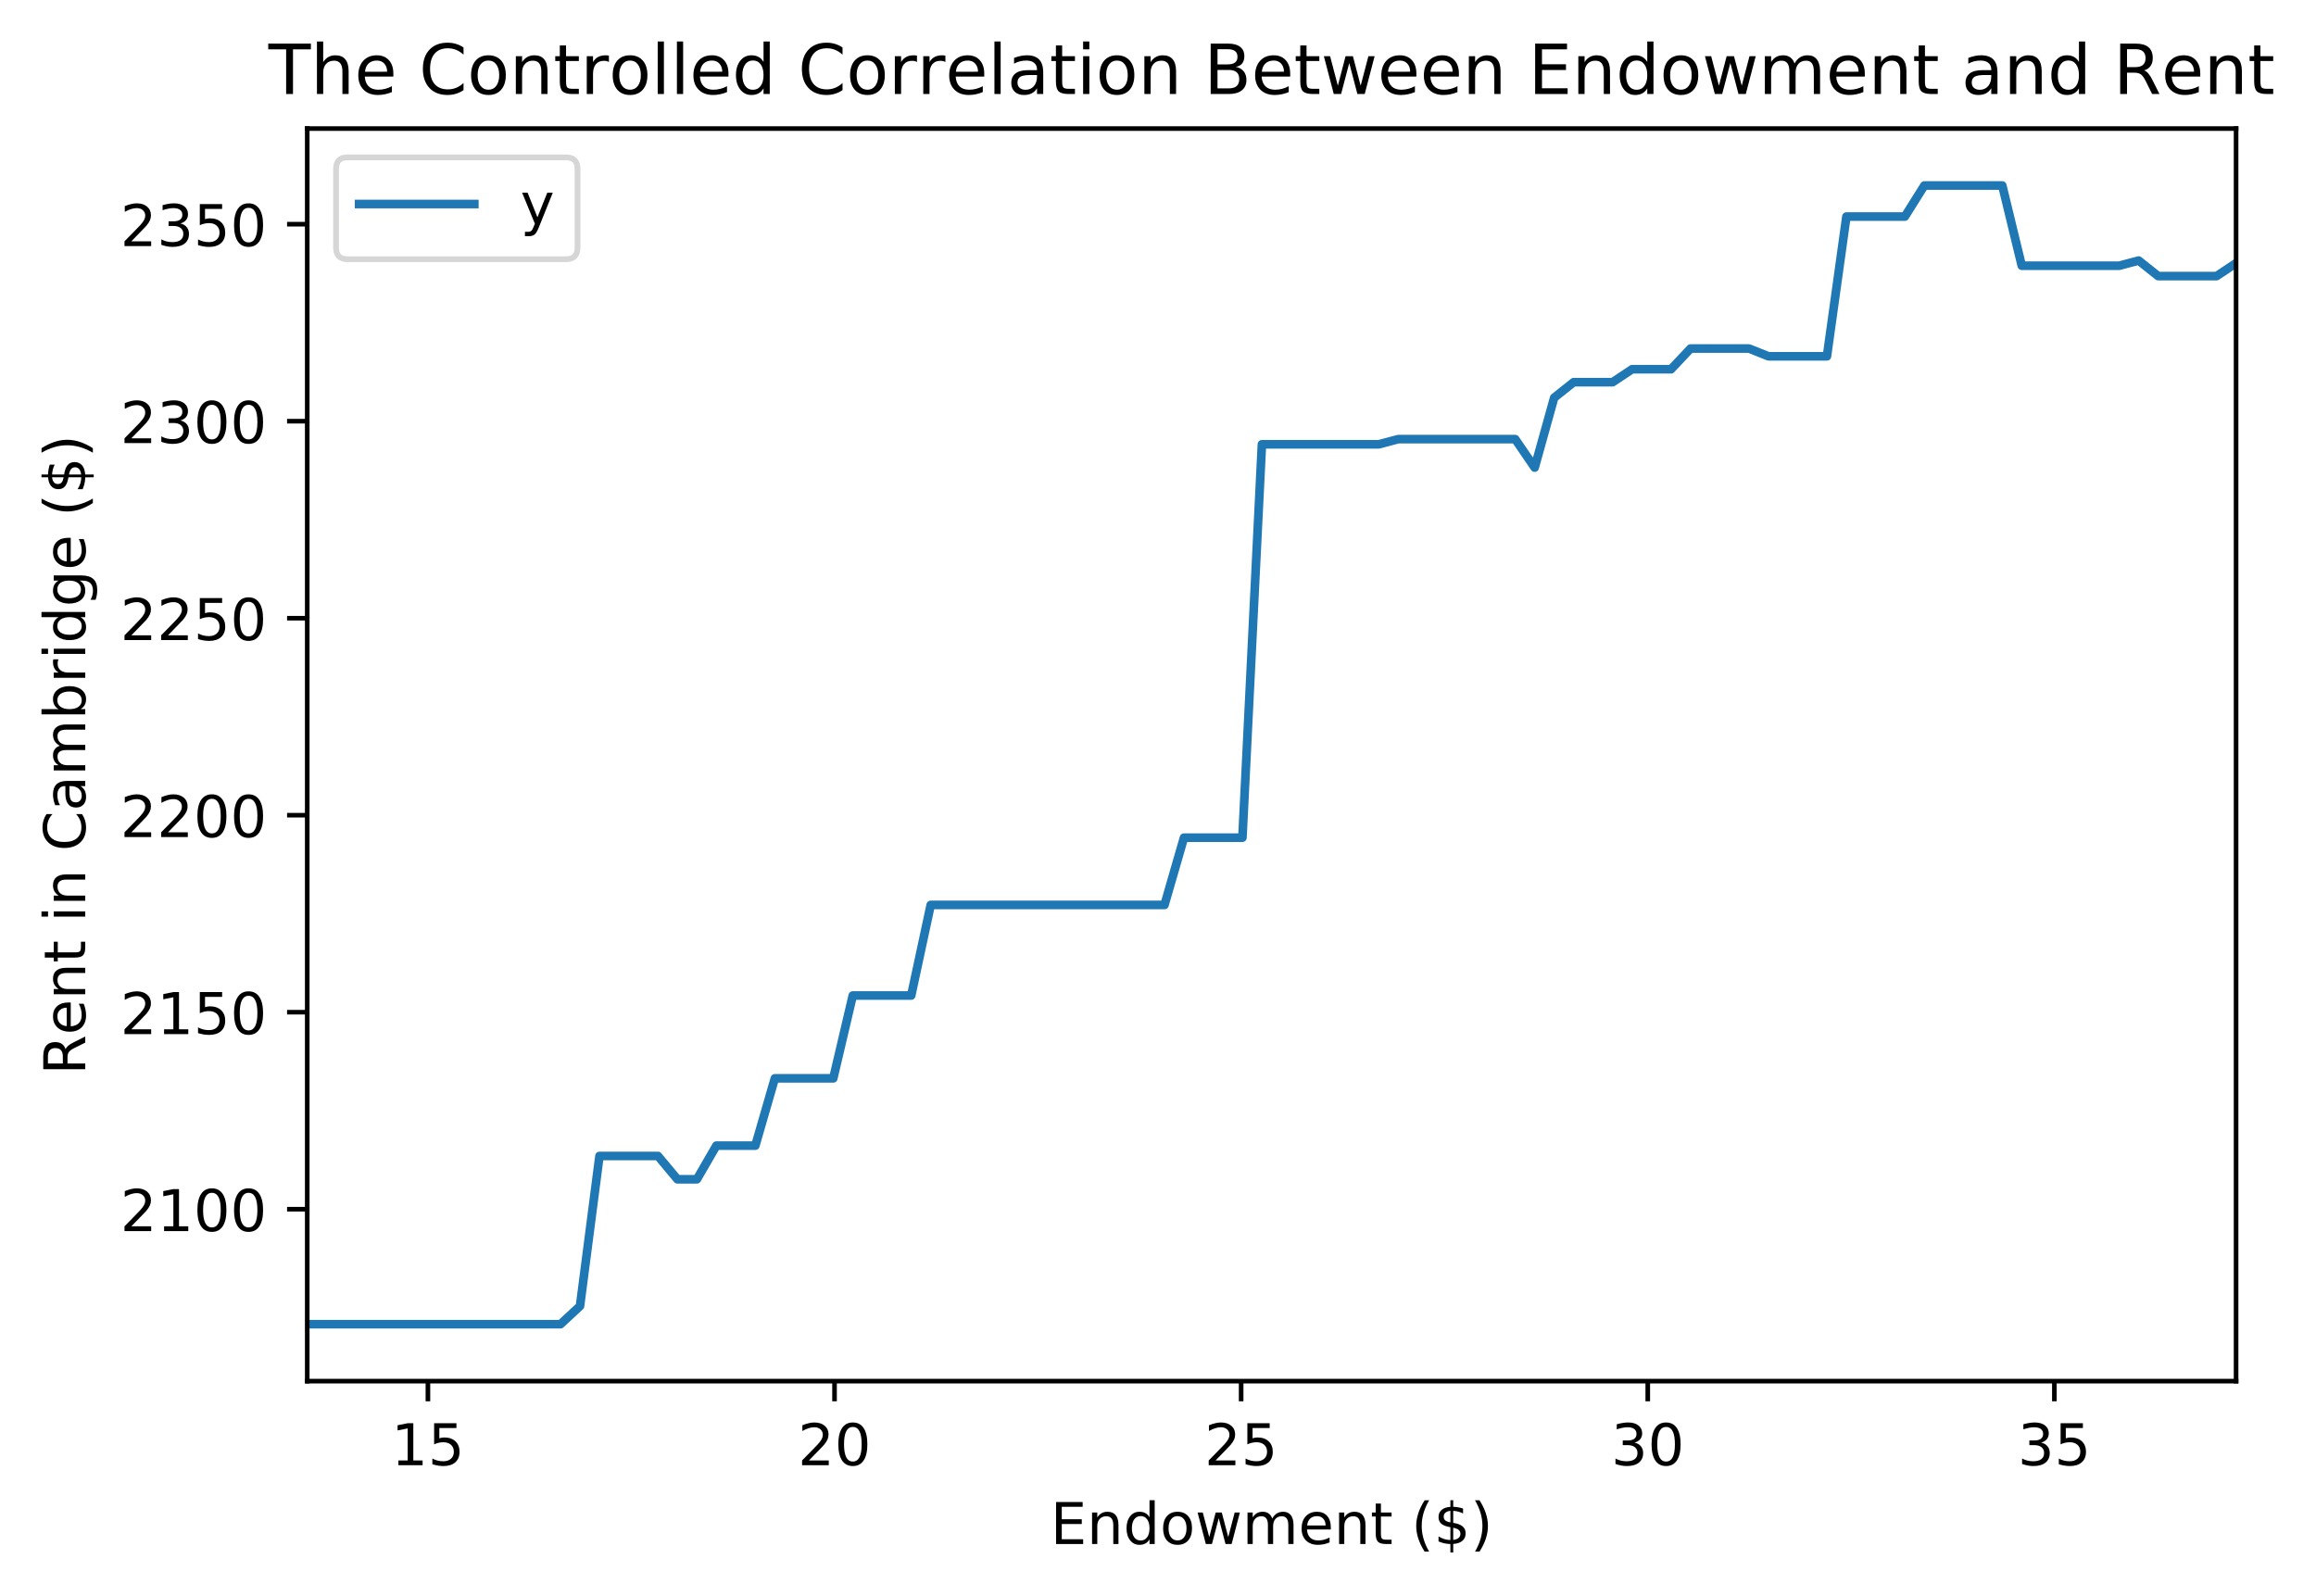
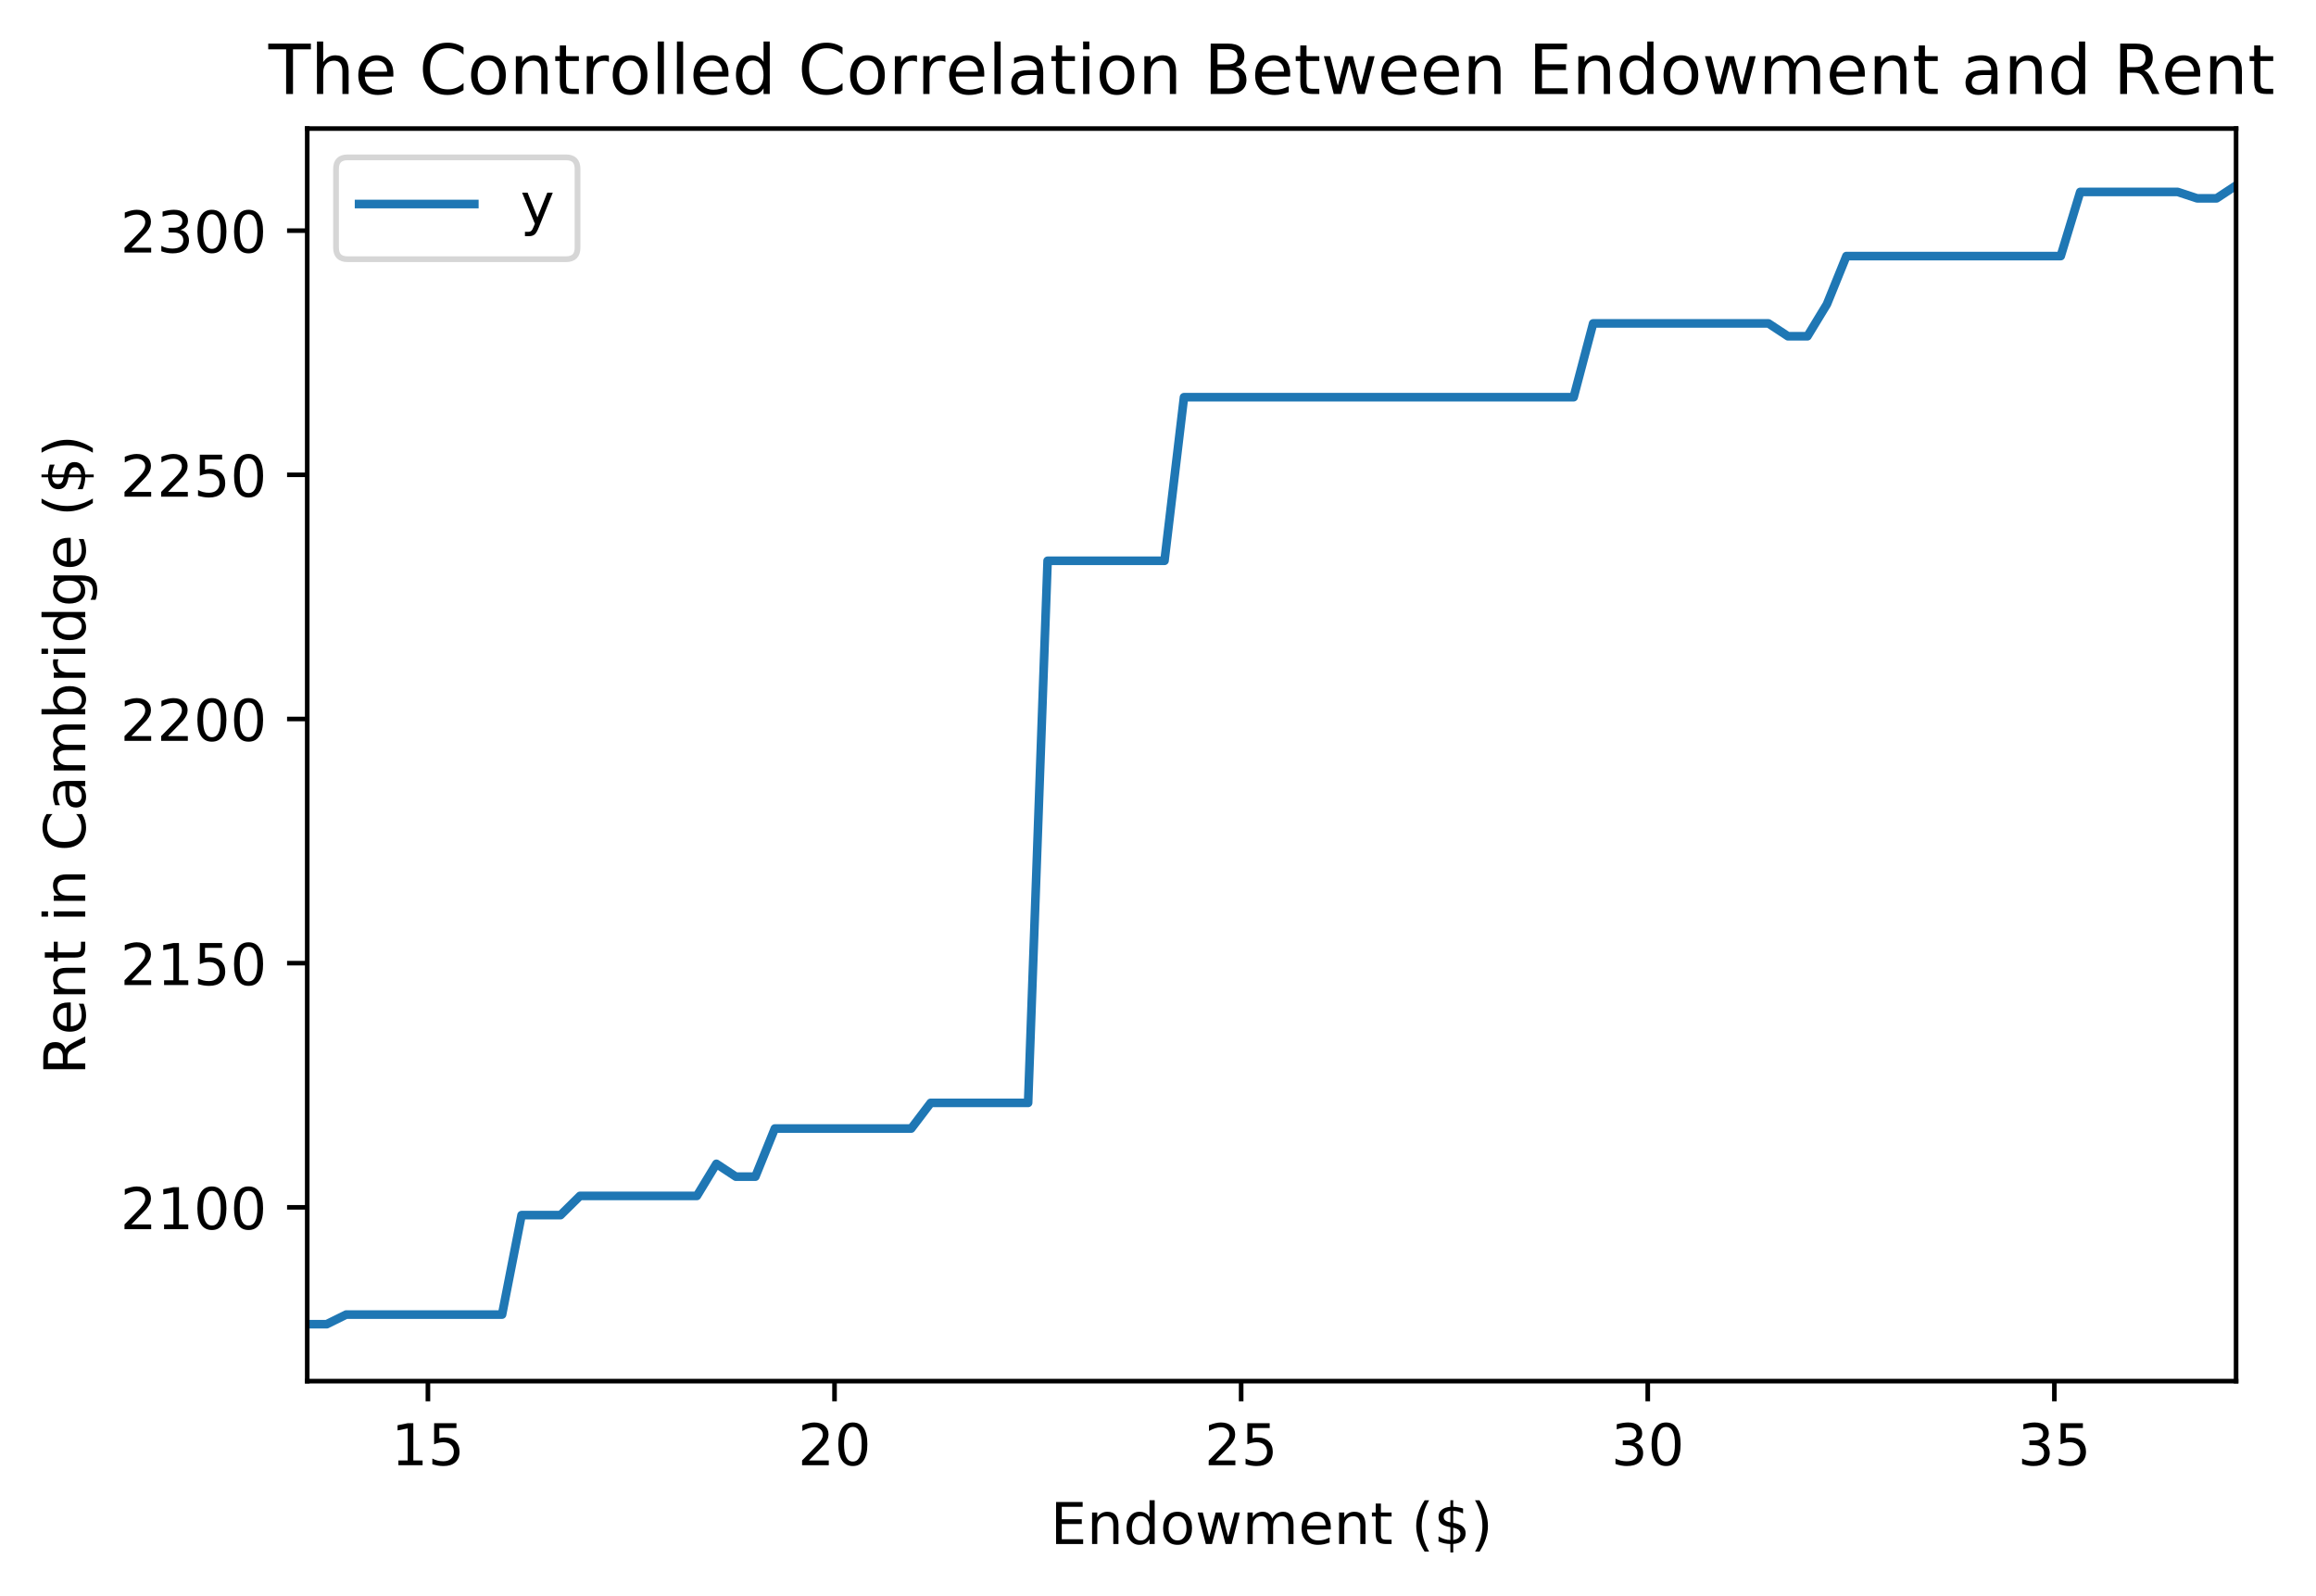
<svg xmlns="http://www.w3.org/2000/svg" xmlns:xlink="http://www.w3.org/1999/xlink" height="277pt" version="1.1" viewBox="0 0 402 277" width="402pt">
  <defs>
    <style type="text/css">
*{stroke-linecap:butt;stroke-linejoin:round;}
  </style>
  </defs>
  <g id="figure_1">
    <g id="patch_1">
      <path d="M 0 277.314  L 402.06 277.314  L 402.06 0  L 0 0  z " style="fill:#ffffff;" />
    </g>
    <g id="axes_1">
      <g id="patch_2">
        <path d="M 53.328 239.758  L 388.128 239.758  L 388.128 22.318  L 53.328 22.318  z " style="fill:#ffffff;" />
      </g>
      <g id="matplotlib.axis_1">
        <g id="xtick_1">
          <g id="line2d_1">
            <defs>
-               <path d="M 0 0  L 0 3.5  " id="m704ade59c2" style="stroke:#000000;stroke-width:0.8;" />
-             </defs>
-             <g>
-               <use style="stroke:#000000;stroke-width:0.8;" x="74.276" xlink:href="#m704ade59c2" y="239.758" />
+               <path d="M 0 0  L 0 3.5  " id="mae2e39a531" style="stroke:#000000;stroke-width:0.8;" />
+             </defs>
+             <g>
+               <use style="stroke:#000000;stroke-width:0.8;" x="74.276" xlink:href="#mae2e39a531" y="239.758" />
            </g>
          </g>
          <g id="text_1">
            <defs>
              <path d="M 12.406 8.297  L 28.516 8.297  L 28.516 63.922  L 10.984 60.406  L 10.984 69.391  L 28.422 72.906  L 38.281 72.906  L 38.281 8.297  L 54.391 8.297  L 54.391 0  L 12.406 0  z " id="DejaVuSans-31" />
              <path d="M 10.797 72.906  L 49.516 72.906  L 49.516 64.594  L 19.828 64.594  L 19.828 46.734  Q 21.969 47.469 24.109 47.828  Q 26.266 48.188 28.422 48.188  Q 40.625 48.188 47.75 41.5  Q 54.891 34.812 54.891 23.391  Q 54.891 11.625 47.562 5.094  Q 40.234 -1.422 26.906 -1.422  Q 22.312 -1.422 17.547 -0.641  Q 12.797 0.141 7.719 1.703  L 7.719 11.625  Q 12.109 9.234 16.797 8.062  Q 21.484 6.891 26.703 6.891  Q 35.156 6.891 40.078 11.328  Q 45.016 15.766 45.016 23.391  Q 45.016 31 40.078 35.438  Q 35.156 39.891 26.703 39.891  Q 22.75 39.891 18.812 39.016  Q 14.891 38.141 10.797 36.281  z " id="DejaVuSans-35" />
            </defs>
            <g transform="translate(67.91319 254.3566)scale(0.1 -0.1)">
              <use xlink:href="#DejaVuSans-31" />
              <use x="63.623" xlink:href="#DejaVuSans-35" />
            </g>
          </g>
        </g>
        <g id="xtick_2">
          <g id="line2d_2">
            <g>
-               <use style="stroke:#000000;stroke-width:0.8;" x="144.854" xlink:href="#m704ade59c2" y="239.758" />
+               <use style="stroke:#000000;stroke-width:0.8;" x="144.854" xlink:href="#mae2e39a531" y="239.758" />
            </g>
          </g>
          <g id="text_2">
            <defs>
              <path d="M 19.188 8.297  L 53.609 8.297  L 53.609 0  L 7.328 0  L 7.328 8.297  Q 12.938 14.109 22.625 23.891  Q 32.328 33.688 34.812 36.531  Q 39.547 41.844 41.422 45.531  Q 43.312 49.219 43.312 52.781  Q 43.312 58.594 39.234 62.25  Q 35.156 65.922 28.609 65.922  Q 23.969 65.922 18.812 64.312  Q 13.672 62.703 7.812 59.422  L 7.812 69.391  Q 13.766 71.781 18.938 73  Q 24.125 74.219 28.422 74.219  Q 39.75 74.219 46.484 68.547  Q 53.219 62.891 53.219 53.422  Q 53.219 48.922 51.531 44.891  Q 49.859 40.875 45.406 35.406  Q 44.188 33.984 37.641 27.219  Q 31.109 20.453 19.188 8.297  z " id="DejaVuSans-32" />
              <path d="M 31.781 66.406  Q 24.172 66.406 20.328 58.906  Q 16.5 51.422 16.5 36.375  Q 16.5 21.391 20.328 13.891  Q 24.172 6.391 31.781 6.391  Q 39.453 6.391 43.281 13.891  Q 47.125 21.391 47.125 36.375  Q 47.125 51.422 43.281 58.906  Q 39.453 66.406 31.781 66.406  z M 31.781 74.219  Q 44.047 74.219 50.516 64.516  Q 56.984 54.828 56.984 36.375  Q 56.984 17.969 50.516 8.266  Q 44.047 -1.422 31.781 -1.422  Q 19.531 -1.422 13.062 8.266  Q 6.594 17.969 6.594 36.375  Q 6.594 54.828 13.062 64.516  Q 19.531 74.219 31.781 74.219  z " id="DejaVuSans-30" />
            </defs>
            <g transform="translate(138.4912 254.3566)scale(0.1 -0.1)">
              <use xlink:href="#DejaVuSans-32" />
              <use x="63.623" xlink:href="#DejaVuSans-30" />
            </g>
          </g>
        </g>
        <g id="xtick_3">
          <g id="line2d_3">
            <g>
-               <use style="stroke:#000000;stroke-width:0.8;" x="215.432" xlink:href="#m704ade59c2" y="239.758" />
+               <use style="stroke:#000000;stroke-width:0.8;" x="215.432" xlink:href="#mae2e39a531" y="239.758" />
            </g>
          </g>
          <g id="text_3">
            <g transform="translate(209.0693 254.3566)scale(0.1 -0.1)">
              <use xlink:href="#DejaVuSans-32" />
              <use x="63.623" xlink:href="#DejaVuSans-35" />
            </g>
          </g>
        </g>
        <g id="xtick_4">
          <g id="line2d_4">
            <g>
-               <use style="stroke:#000000;stroke-width:0.8;" x="286.01" xlink:href="#m704ade59c2" y="239.758" />
+               <use style="stroke:#000000;stroke-width:0.8;" x="286.01" xlink:href="#mae2e39a531" y="239.758" />
            </g>
          </g>
          <g id="text_4">
            <defs>
              <path d="M 40.578 39.312  Q 47.656 37.797 51.625 33  Q 55.609 28.219 55.609 21.188  Q 55.609 10.406 48.188 4.484  Q 40.766 -1.422 27.094 -1.422  Q 22.516 -1.422 17.656 -0.516  Q 12.797 0.391 7.625 2.203  L 7.625 11.719  Q 11.719 9.328 16.594 8.109  Q 21.484 6.891 26.812 6.891  Q 36.078 6.891 40.938 10.547  Q 45.797 14.203 45.797 21.188  Q 45.797 27.641 41.281 31.266  Q 36.766 34.906 28.719 34.906  L 20.219 34.906  L 20.219 43.016  L 29.109 43.016  Q 36.375 43.016 40.234 45.922  Q 44.094 48.828 44.094 54.297  Q 44.094 59.906 40.109 62.906  Q 36.141 65.922 28.719 65.922  Q 24.656 65.922 20.016 65.031  Q 15.375 64.156 9.812 62.312  L 9.812 71.094  Q 15.438 72.656 20.344 73.438  Q 25.25 74.219 29.594 74.219  Q 40.828 74.219 47.359 69.109  Q 53.906 64.016 53.906 55.328  Q 53.906 49.266 50.438 45.094  Q 46.969 40.922 40.578 39.312  z " id="DejaVuSans-33" />
            </defs>
            <g transform="translate(279.6474 254.3566)scale(0.1 -0.1)">
              <use xlink:href="#DejaVuSans-33" />
              <use x="63.623" xlink:href="#DejaVuSans-30" />
            </g>
          </g>
        </g>
        <g id="xtick_5">
          <g id="line2d_5">
            <g>
-               <use style="stroke:#000000;stroke-width:0.8;" x="356.588" xlink:href="#m704ade59c2" y="239.758" />
+               <use style="stroke:#000000;stroke-width:0.8;" x="356.588" xlink:href="#mae2e39a531" y="239.758" />
            </g>
          </g>
          <g id="text_5">
            <g transform="translate(350.2254 254.3566)scale(0.1 -0.1)">
              <use xlink:href="#DejaVuSans-33" />
              <use x="63.623" xlink:href="#DejaVuSans-35" />
            </g>
          </g>
        </g>
        <g id="text_6">
          <defs>
            <path d="M 9.812 72.906  L 55.906 72.906  L 55.906 64.594  L 19.672 64.594  L 19.672 43.016  L 54.391 43.016  L 54.391 34.719  L 19.672 34.719  L 19.672 8.297  L 56.781 8.297  L 56.781 0  L 9.812 0  z " id="DejaVuSans-45" />
            <path d="M 54.891 33.016  L 54.891 0  L 45.906 0  L 45.906 32.719  Q 45.906 40.484 42.875 44.328  Q 39.844 48.188 33.797 48.188  Q 26.516 48.188 22.312 43.547  Q 18.109 38.922 18.109 30.906  L 18.109 0  L 9.078 0  L 9.078 54.688  L 18.109 54.688  L 18.109 46.188  Q 21.344 51.125 25.703 53.562  Q 30.078 56 35.797 56  Q 45.219 56 50.047 50.172  Q 54.891 44.344 54.891 33.016  z " id="DejaVuSans-6e" />
            <path d="M 45.406 46.391  L 45.406 75.984  L 54.391 75.984  L 54.391 0  L 45.406 0  L 45.406 8.203  Q 42.578 3.328 38.25 0.953  Q 33.938 -1.422 27.875 -1.422  Q 17.969 -1.422 11.734 6.484  Q 5.516 14.406 5.516 27.297  Q 5.516 40.188 11.734 48.094  Q 17.969 56 27.875 56  Q 33.938 56 38.25 53.625  Q 42.578 51.266 45.406 46.391  z M 14.797 27.297  Q 14.797 17.391 18.875 11.75  Q 22.953 6.109 30.078 6.109  Q 37.203 6.109 41.297 11.75  Q 45.406 17.391 45.406 27.297  Q 45.406 37.203 41.297 42.844  Q 37.203 48.484 30.078 48.484  Q 22.953 48.484 18.875 42.844  Q 14.797 37.203 14.797 27.297  z " id="DejaVuSans-64" />
            <path d="M 30.609 48.391  Q 23.391 48.391 19.188 42.75  Q 14.984 37.109 14.984 27.297  Q 14.984 17.484 19.156 11.844  Q 23.344 6.203 30.609 6.203  Q 37.797 6.203 41.984 11.859  Q 46.188 17.531 46.188 27.297  Q 46.188 37.016 41.984 42.703  Q 37.797 48.391 30.609 48.391  z M 30.609 56  Q 42.328 56 49.016 48.375  Q 55.719 40.766 55.719 27.297  Q 55.719 13.875 49.016 6.219  Q 42.328 -1.422 30.609 -1.422  Q 18.844 -1.422 12.172 6.219  Q 5.516 13.875 5.516 27.297  Q 5.516 40.766 12.172 48.375  Q 18.844 56 30.609 56  z " id="DejaVuSans-6f" />
            <path d="M 4.203 54.688  L 13.188 54.688  L 24.422 12.016  L 35.594 54.688  L 46.188 54.688  L 57.422 12.016  L 68.609 54.688  L 77.594 54.688  L 63.281 0  L 52.688 0  L 40.922 44.828  L 29.109 0  L 18.5 0  z " id="DejaVuSans-77" />
            <path d="M 52 44.188  Q 55.375 50.25 60.062 53.125  Q 64.75 56 71.094 56  Q 79.641 56 84.281 50.016  Q 88.922 44.047 88.922 33.016  L 88.922 0  L 79.891 0  L 79.891 32.719  Q 79.891 40.578 77.094 44.375  Q 74.312 48.188 68.609 48.188  Q 61.625 48.188 57.562 43.547  Q 53.516 38.922 53.516 30.906  L 53.516 0  L 44.484 0  L 44.484 32.719  Q 44.484 40.625 41.703 44.406  Q 38.922 48.188 33.109 48.188  Q 26.219 48.188 22.156 43.531  Q 18.109 38.875 18.109 30.906  L 18.109 0  L 9.078 0  L 9.078 54.688  L 18.109 54.688  L 18.109 46.188  Q 21.188 51.219 25.484 53.609  Q 29.781 56 35.688 56  Q 41.656 56 45.828 52.969  Q 50 49.953 52 44.188  z " id="DejaVuSans-6d" />
            <path d="M 56.203 29.594  L 56.203 25.203  L 14.891 25.203  Q 15.484 15.922 20.484 11.062  Q 25.484 6.203 34.422 6.203  Q 39.594 6.203 44.453 7.469  Q 49.312 8.734 54.109 11.281  L 54.109 2.781  Q 49.266 0.734 44.188 -0.344  Q 39.109 -1.422 33.891 -1.422  Q 20.797 -1.422 13.156 6.188  Q 5.516 13.812 5.516 26.812  Q 5.516 40.234 12.766 48.109  Q 20.016 56 32.328 56  Q 43.359 56 49.781 48.891  Q 56.203 41.797 56.203 29.594  z M 47.219 32.234  Q 47.125 39.594 43.094 43.984  Q 39.062 48.391 32.422 48.391  Q 24.906 48.391 20.391 44.141  Q 15.875 39.891 15.188 32.172  z " id="DejaVuSans-65" />
            <path d="M 18.312 70.219  L 18.312 54.688  L 36.812 54.688  L 36.812 47.703  L 18.312 47.703  L 18.312 18.016  Q 18.312 11.328 20.141 9.422  Q 21.969 7.516 27.594 7.516  L 36.812 7.516  L 36.812 0  L 27.594 0  Q 17.188 0 13.234 3.875  Q 9.281 7.766 9.281 18.016  L 9.281 47.703  L 2.688 47.703  L 2.688 54.688  L 9.281 54.688  L 9.281 70.219  z " id="DejaVuSans-74" />
            <path id="DejaVuSans-20" />
            <path d="M 31 75.875  Q 24.469 64.656 21.281 53.656  Q 18.109 42.672 18.109 31.391  Q 18.109 20.125 21.312 9.062  Q 24.516 -2 31 -13.188  L 23.188 -13.188  Q 15.875 -1.703 12.234 9.375  Q 8.594 20.453 8.594 31.391  Q 8.594 42.281 12.203 53.312  Q 15.828 64.359 23.188 75.875  z " id="DejaVuSans-28" />
            <path d="M 33.797 -14.703  L 28.906 -14.703  L 28.859 0  Q 23.734 0.094 18.609 1.188  Q 13.484 2.297 8.297 4.5  L 8.297 13.281  Q 13.281 10.156 18.375 8.562  Q 23.484 6.984 28.906 6.938  L 28.906 29.203  Q 18.109 30.953 13.203 35.156  Q 8.297 39.359 8.297 46.688  Q 8.297 54.641 13.625 59.219  Q 18.953 63.812 28.906 64.5  L 28.906 75.984  L 33.797 75.984  L 33.797 64.656  Q 38.328 64.453 42.578 63.688  Q 46.828 62.938 50.875 61.625  L 50.875 53.078  Q 46.828 55.125 42.547 56.25  Q 38.281 57.375 33.797 57.562  L 33.797 36.719  Q 44.875 35.016 50.094 30.609  Q 55.328 26.219 55.328 18.609  Q 55.328 10.359 49.781 5.594  Q 44.234 0.828 33.797 0.094  z M 28.906 37.594  L 28.906 57.625  Q 23.25 56.984 20.266 54.391  Q 17.281 51.812 17.281 47.516  Q 17.281 43.312 20.031 40.969  Q 22.797 38.625 28.906 37.594  z M 33.797 28.219  L 33.797 7.078  Q 39.984 7.906 43.141 10.594  Q 46.297 13.281 46.297 17.672  Q 46.297 21.969 43.281 24.5  Q 40.281 27.047 33.797 28.219  z " id="DejaVuSans-24" />
            <path d="M 8.016 75.875  L 15.828 75.875  Q 23.141 64.359 26.781 53.312  Q 30.422 42.281 30.422 31.391  Q 30.422 20.453 26.781 9.375  Q 23.141 -1.703 15.828 -13.188  L 8.016 -13.188  Q 14.5 -2 17.703 9.062  Q 20.906 20.125 20.906 31.391  Q 20.906 42.672 17.703 53.656  Q 14.5 64.656 8.016 75.875  z " id="DejaVuSans-29" />
          </defs>
          <g transform="translate(182.3297 268.0347)scale(0.1 -0.1)">
            <use xlink:href="#DejaVuSans-45" />
            <use x="63.184" xlink:href="#DejaVuSans-6e" />
            <use x="126.562" xlink:href="#DejaVuSans-64" />
            <use x="190.039" xlink:href="#DejaVuSans-6f" />
            <use x="251.221" xlink:href="#DejaVuSans-77" />
            <use x="333.008" xlink:href="#DejaVuSans-6d" />
            <use x="430.42" xlink:href="#DejaVuSans-65" />
            <use x="491.943" xlink:href="#DejaVuSans-6e" />
            <use x="555.322" xlink:href="#DejaVuSans-74" />
            <use x="594.531" xlink:href="#DejaVuSans-20" />
            <use x="626.318" xlink:href="#DejaVuSans-28" />
            <use x="665.332" xlink:href="#DejaVuSans-24" />
            <use x="728.955" xlink:href="#DejaVuSans-29" />
          </g>
        </g>
      </g>
      <g id="matplotlib.axis_2">
        <g id="ytick_1">
          <g id="line2d_6">
            <defs>
-               <path d="M 0 0  L -3.5 0  " id="m10d5dc6370" style="stroke:#000000;stroke-width:0.8;" />
-             </defs>
-             <g>
-               <use style="stroke:#000000;stroke-width:0.8;" x="53.328" xlink:href="#m10d5dc6370" y="209.911" />
+               <path d="M 0 0  L -3.5 0  " id="m35d647423b" style="stroke:#000000;stroke-width:0.8;" />
+             </defs>
+             <g>
+               <use style="stroke:#000000;stroke-width:0.8;" x="53.328" xlink:href="#m35d647423b" y="209.586" />
            </g>
          </g>
          <g id="text_7">
-             <g transform="translate(20.87813 213.7106)scale(0.1 -0.1)">
+             <g transform="translate(20.87813 213.3853)scale(0.1 -0.1)">
              <use xlink:href="#DejaVuSans-32" />
              <use x="63.623" xlink:href="#DejaVuSans-31" />
              <use x="127.246" xlink:href="#DejaVuSans-30" />
              <use x="190.869" xlink:href="#DejaVuSans-30" />
            </g>
          </g>
        </g>
        <g id="ytick_2">
          <g id="line2d_7">
            <g>
-               <use style="stroke:#000000;stroke-width:0.8;" x="53.328" xlink:href="#m10d5dc6370" y="175.713" />
+               <use style="stroke:#000000;stroke-width:0.8;" x="53.328" xlink:href="#m35d647423b" y="167.2" />
            </g>
          </g>
          <g id="text_8">
-             <g transform="translate(20.87813 179.5124)scale(0.1 -0.1)">
+             <g transform="translate(20.87813 170.9988)scale(0.1 -0.1)">
              <use xlink:href="#DejaVuSans-32" />
              <use x="63.623" xlink:href="#DejaVuSans-31" />
              <use x="127.246" xlink:href="#DejaVuSans-35" />
              <use x="190.869" xlink:href="#DejaVuSans-30" />
            </g>
          </g>
        </g>
        <g id="ytick_3">
          <g id="line2d_8">
            <g>
-               <use style="stroke:#000000;stroke-width:0.8;" x="53.328" xlink:href="#m10d5dc6370" y="141.515" />
+               <use style="stroke:#000000;stroke-width:0.8;" x="53.328" xlink:href="#m35d647423b" y="124.813" />
            </g>
          </g>
          <g id="text_9">
-             <g transform="translate(20.87813 145.3142)scale(0.1 -0.1)">
+             <g transform="translate(20.87813 128.6123)scale(0.1 -0.1)">
              <use xlink:href="#DejaVuSans-32" />
              <use x="63.623" xlink:href="#DejaVuSans-32" />
              <use x="127.246" xlink:href="#DejaVuSans-30" />
              <use x="190.869" xlink:href="#DejaVuSans-30" />
            </g>
          </g>
        </g>
        <g id="ytick_4">
          <g id="line2d_9">
            <g>
-               <use style="stroke:#000000;stroke-width:0.8;" x="53.328" xlink:href="#m10d5dc6370" y="107.317" />
+               <use style="stroke:#000000;stroke-width:0.8;" x="53.328" xlink:href="#m35d647423b" y="82.427" />
            </g>
          </g>
          <g id="text_10">
-             <g transform="translate(20.87813 111.116)scale(0.1 -0.1)">
+             <g transform="translate(20.87813 86.22584)scale(0.1 -0.1)">
              <use xlink:href="#DejaVuSans-32" />
              <use x="63.623" xlink:href="#DejaVuSans-32" />
              <use x="127.246" xlink:href="#DejaVuSans-35" />
              <use x="190.869" xlink:href="#DejaVuSans-30" />
            </g>
          </g>
        </g>
        <g id="ytick_5">
          <g id="line2d_10">
            <g>
-               <use style="stroke:#000000;stroke-width:0.8;" x="53.328" xlink:href="#m10d5dc6370" y="73.119" />
+               <use style="stroke:#000000;stroke-width:0.8;" x="53.328" xlink:href="#m35d647423b" y="40.04" />
            </g>
          </g>
          <g id="text_11">
-             <g transform="translate(20.87813 76.91785)scale(0.1 -0.1)">
+             <g transform="translate(20.87813 43.83936)scale(0.1 -0.1)">
              <use xlink:href="#DejaVuSans-32" />
              <use x="63.623" xlink:href="#DejaVuSans-33" />
              <use x="127.246" xlink:href="#DejaVuSans-30" />
              <use x="190.869" xlink:href="#DejaVuSans-30" />
            </g>
          </g>
        </g>
-         <g id="ytick_6">
-           <g id="line2d_11">
-             <g>
-               <use style="stroke:#000000;stroke-width:0.8;" x="53.328" xlink:href="#m10d5dc6370" y="38.92" />
-             </g>
-           </g>
-           <g id="text_12">
-             <g transform="translate(20.87813 42.71966)scale(0.1 -0.1)">
-               <use xlink:href="#DejaVuSans-32" />
-               <use x="63.623" xlink:href="#DejaVuSans-33" />
-               <use x="127.246" xlink:href="#DejaVuSans-35" />
-               <use x="190.869" xlink:href="#DejaVuSans-30" />
-             </g>
-           </g>
-         </g>
-         <g id="text_13">
+         <g id="text_12">
          <defs>
            <path d="M 44.391 34.188  Q 47.562 33.109 50.562 29.594  Q 53.562 26.078 56.594 19.922  L 66.609 0  L 56 0  L 46.688 18.703  Q 43.062 26.031 39.672 28.422  Q 36.281 30.812 30.422 30.812  L 19.672 30.812  L 19.672 0  L 9.812 0  L 9.812 72.906  L 32.078 72.906  Q 44.578 72.906 50.734 67.672  Q 56.891 62.453 56.891 51.906  Q 56.891 45.016 53.688 40.469  Q 50.484 35.938 44.391 34.188  z M 19.672 64.797  L 19.672 38.922  L 32.078 38.922  Q 39.203 38.922 42.844 42.219  Q 46.484 45.516 46.484 51.906  Q 46.484 58.297 42.844 61.547  Q 39.203 64.797 32.078 64.797  z " id="DejaVuSans-52" />
            <path d="M 9.422 54.688  L 18.406 54.688  L 18.406 0  L 9.422 0  z M 9.422 75.984  L 18.406 75.984  L 18.406 64.594  L 9.422 64.594  z " id="DejaVuSans-69" />
            <path d="M 64.406 67.281  L 64.406 56.891  Q 59.422 61.531 53.781 63.812  Q 48.141 66.109 41.797 66.109  Q 29.297 66.109 22.656 58.469  Q 16.016 50.828 16.016 36.375  Q 16.016 21.969 22.656 14.328  Q 29.297 6.688 41.797 6.688  Q 48.141 6.688 53.781 8.984  Q 59.422 11.281 64.406 15.922  L 64.406 5.609  Q 59.234 2.094 53.438 0.328  Q 47.656 -1.422 41.219 -1.422  Q 24.656 -1.422 15.125 8.703  Q 5.609 18.844 5.609 36.375  Q 5.609 53.953 15.125 64.078  Q 24.656 74.219 41.219 74.219  Q 47.75 74.219 53.531 72.484  Q 59.328 70.75 64.406 67.281  z " id="DejaVuSans-43" />
            <path d="M 34.281 27.484  Q 23.391 27.484 19.188 25  Q 14.984 22.516 14.984 16.5  Q 14.984 11.719 18.141 8.906  Q 21.297 6.109 26.703 6.109  Q 34.188 6.109 38.703 11.406  Q 43.219 16.703 43.219 25.484  L 43.219 27.484  z M 52.203 31.203  L 52.203 0  L 43.219 0  L 43.219 8.297  Q 40.141 3.328 35.547 0.953  Q 30.953 -1.422 24.312 -1.422  Q 15.922 -1.422 10.953 3.297  Q 6 8.016 6 15.922  Q 6 25.141 12.172 29.828  Q 18.359 34.516 30.609 34.516  L 43.219 34.516  L 43.219 35.406  Q 43.219 41.609 39.141 45  Q 35.062 48.391 27.688 48.391  Q 23 48.391 18.547 47.266  Q 14.109 46.141 10.016 43.891  L 10.016 52.203  Q 14.938 54.109 19.578 55.047  Q 24.219 56 28.609 56  Q 40.484 56 46.344 49.844  Q 52.203 43.703 52.203 31.203  z " id="DejaVuSans-61" />
            <path d="M 48.688 27.297  Q 48.688 37.203 44.609 42.844  Q 40.531 48.484 33.406 48.484  Q 26.266 48.484 22.188 42.844  Q 18.109 37.203 18.109 27.297  Q 18.109 17.391 22.188 11.75  Q 26.266 6.109 33.406 6.109  Q 40.531 6.109 44.609 11.75  Q 48.688 17.391 48.688 27.297  z M 18.109 46.391  Q 20.953 51.266 25.266 53.625  Q 29.594 56 35.594 56  Q 45.562 56 51.781 48.094  Q 58.016 40.188 58.016 27.297  Q 58.016 14.406 51.781 6.484  Q 45.562 -1.422 35.594 -1.422  Q 29.594 -1.422 25.266 0.953  Q 20.953 3.328 18.109 8.203  L 18.109 0  L 9.078 0  L 9.078 75.984  L 18.109 75.984  z " id="DejaVuSans-62" />
            <path d="M 41.109 46.297  Q 39.594 47.172 37.812 47.578  Q 36.031 48 33.891 48  Q 26.266 48 22.188 43.047  Q 18.109 38.094 18.109 28.812  L 18.109 0  L 9.078 0  L 9.078 54.688  L 18.109 54.688  L 18.109 46.188  Q 20.953 51.172 25.484 53.578  Q 30.031 56 36.531 56  Q 37.453 56 38.578 55.875  Q 39.703 55.766 41.062 55.516  z " id="DejaVuSans-72" />
            <path d="M 45.406 27.984  Q 45.406 37.75 41.375 43.109  Q 37.359 48.484 30.078 48.484  Q 22.859 48.484 18.828 43.109  Q 14.797 37.75 14.797 27.984  Q 14.797 18.266 18.828 12.891  Q 22.859 7.516 30.078 7.516  Q 37.359 7.516 41.375 12.891  Q 45.406 18.266 45.406 27.984  z M 54.391 6.781  Q 54.391 -7.172 48.188 -13.984  Q 42 -20.797 29.203 -20.797  Q 24.469 -20.797 20.266 -20.094  Q 16.062 -19.391 12.109 -17.922  L 12.109 -9.188  Q 16.062 -11.328 19.922 -12.344  Q 23.781 -13.375 27.781 -13.375  Q 36.625 -13.375 41.016 -8.766  Q 45.406 -4.156 45.406 5.172  L 45.406 9.625  Q 42.625 4.781 38.281 2.391  Q 33.938 0 27.875 0  Q 17.828 0 11.672 7.656  Q 5.516 15.328 5.516 27.984  Q 5.516 40.672 11.672 48.328  Q 17.828 56 27.875 56  Q 33.938 56 38.281 53.609  Q 42.625 51.219 45.406 46.391  L 45.406 54.688  L 54.391 54.688  z " id="DejaVuSans-67" />
          </defs>
          <g transform="translate(14.79844 186.592)rotate(-90)scale(0.1 -0.1)">
            <use xlink:href="#DejaVuSans-52" />
            <use x="69.42" xlink:href="#DejaVuSans-65" />
            <use x="130.943" xlink:href="#DejaVuSans-6e" />
            <use x="194.322" xlink:href="#DejaVuSans-74" />
            <use x="233.531" xlink:href="#DejaVuSans-20" />
            <use x="265.318" xlink:href="#DejaVuSans-69" />
            <use x="293.102" xlink:href="#DejaVuSans-6e" />
            <use x="356.48" xlink:href="#DejaVuSans-20" />
            <use x="388.268" xlink:href="#DejaVuSans-43" />
            <use x="458.092" xlink:href="#DejaVuSans-61" />
            <use x="519.371" xlink:href="#DejaVuSans-6d" />
            <use x="616.783" xlink:href="#DejaVuSans-62" />
            <use x="680.26" xlink:href="#DejaVuSans-72" />
            <use x="721.373" xlink:href="#DejaVuSans-69" />
            <use x="749.156" xlink:href="#DejaVuSans-64" />
            <use x="812.633" xlink:href="#DejaVuSans-67" />
            <use x="876.109" xlink:href="#DejaVuSans-65" />
            <use x="937.633" xlink:href="#DejaVuSans-20" />
            <use x="969.42" xlink:href="#DejaVuSans-28" />
            <use x="1008.434" xlink:href="#DejaVuSans-24" />
            <use x="1072.057" xlink:href="#DejaVuSans-29" />
          </g>
        </g>
      </g>
-       <g id="line2d_12">
-         <path clip-path="url(#p2f7447878c)" d="M 53.328 229.874  L 56.71 229.874  L 60.092 229.874  L 63.474 229.874  L 66.855 229.874  L 70.237 229.874  L 73.619 229.874  L 77.001 229.874  L 80.383 229.874  L 83.764 229.874  L 87.146 229.874  L 90.528 229.874  L 93.91 229.874  L 97.292 229.874  L 100.674 226.73  L 104.055 200.673  L 107.437 200.673  L 110.819 200.673  L 114.201 200.673  L 117.583 204.716  L 120.964 204.716  L 124.346 198.876  L 127.728 198.876  L 131.11 198.876  L 134.492 187.195  L 137.874 187.195  L 141.255 187.195  L 144.637 187.195  L 148.019 172.819  L 151.401 172.819  L 154.783 172.819  L 158.164 172.819  L 161.546 157.095  L 164.928 157.095  L 168.31 157.095  L 171.692 157.095  L 175.074 157.095  L 178.455 157.095  L 181.837 157.095  L 185.219 157.095  L 188.601 157.095  L 191.983 157.095  L 195.364 157.095  L 198.746 157.095  L 202.128 157.095  L 205.51 145.414  L 208.892 145.414  L 212.274 145.414  L 215.655 145.414  L 219.037 77.127  L 222.419 77.127  L 225.801 77.127  L 229.183 77.127  L 232.564 77.127  L 235.946 77.127  L 239.328 77.127  L 242.71 76.229  L 246.092 76.229  L 249.474 76.229  L 252.855 76.229  L 256.237 76.229  L 259.619 76.229  L 263.001 76.229  L 266.383 81.171  L 269.764 69.041  L 273.146 66.345  L 276.528 66.345  L 279.91 66.345  L 283.292 64.099  L 286.674 64.099  L 290.055 64.099  L 293.437 60.505  L 296.819 60.505  L 300.201 60.505  L 303.583 60.505  L 306.964 61.853  L 310.346 61.853  L 313.728 61.853  L 317.11 61.853  L 320.492 37.593  L 323.874 37.593  L 327.255 37.593  L 330.637 37.593  L 334.019 32.202  L 337.401 32.202  L 340.783 32.202  L 344.164 32.202  L 347.546 32.202  L 350.928 46.129  L 354.31 46.129  L 357.692 46.129  L 361.074 46.129  L 364.455 46.129  L 367.837 46.129  L 371.219 45.23  L 374.601 47.926  L 377.983 47.926  L 381.364 47.926  L 384.746 47.926  L 388.128 45.679  " style="fill:none;stroke:#1f77b4;stroke-linecap:square;stroke-width:1.5;" />
+       <g id="line2d_11">
+         <path clip-path="url(#p6151434752)" d="M 53.328 229.874  L 56.71 229.874  L 60.092 228.204  L 63.474 228.204  L 66.855 228.204  L 70.237 228.204  L 73.619 228.204  L 77.001 228.204  L 80.383 228.204  L 83.764 228.204  L 87.146 228.204  L 90.528 210.942  L 93.91 210.942  L 97.292 210.942  L 100.674 207.602  L 104.055 207.602  L 107.437 207.602  L 110.819 207.602  L 114.201 207.602  L 117.583 207.602  L 120.964 207.602  L 124.346 202.033  L 127.728 204.261  L 131.11 204.261  L 134.492 195.908  L 137.874 195.908  L 141.255 195.908  L 144.637 195.908  L 148.019 195.908  L 151.401 195.908  L 154.783 195.908  L 158.164 195.908  L 161.546 191.454  L 164.928 191.454  L 168.31 191.454  L 171.692 191.454  L 175.074 191.454  L 178.455 191.454  L 181.837 97.35  L 185.219 97.35  L 188.601 97.35  L 191.983 97.35  L 195.364 97.35  L 198.746 97.35  L 202.128 97.35  L 205.51 68.952  L 208.892 68.952  L 212.274 68.952  L 215.655 68.952  L 219.037 68.952  L 222.419 68.952  L 225.801 68.952  L 229.183 68.952  L 232.564 68.952  L 235.946 68.952  L 239.328 68.952  L 242.71 68.952  L 246.092 68.952  L 249.474 68.952  L 252.855 68.952  L 256.237 68.952  L 259.619 68.952  L 263.001 68.952  L 266.383 68.952  L 269.764 68.952  L 273.146 68.952  L 276.528 56.145  L 279.91 56.145  L 283.292 56.145  L 286.674 56.145  L 290.055 56.145  L 293.437 56.145  L 296.819 56.145  L 300.201 56.145  L 303.583 56.145  L 306.964 56.145  L 310.346 58.373  L 313.728 58.373  L 317.11 52.804  L 320.492 44.452  L 323.874 44.452  L 327.255 44.452  L 330.637 44.452  L 334.019 44.452  L 337.401 44.452  L 340.783 44.452  L 344.164 44.452  L 347.546 44.452  L 350.928 44.452  L 354.31 44.452  L 357.692 44.452  L 361.074 33.315  L 364.455 33.315  L 367.837 33.315  L 371.219 33.315  L 374.601 33.315  L 377.983 33.315  L 381.364 34.429  L 384.746 34.429  L 388.128 32.202  " style="fill:none;stroke:#1f77b4;stroke-linecap:square;stroke-width:1.5;" />
      </g>
      <g id="patch_3">
        <path d="M 53.328 239.758  L 53.328 22.318  " style="fill:none;stroke:#000000;stroke-linecap:square;stroke-linejoin:miter;stroke-width:0.8;" />
      </g>
      <g id="patch_4">
        <path d="M 388.128 239.758  L 388.128 22.318  " style="fill:none;stroke:#000000;stroke-linecap:square;stroke-linejoin:miter;stroke-width:0.8;" />
      </g>
      <g id="patch_5">
        <path d="M 53.328 239.758  L 388.128 239.758  " style="fill:none;stroke:#000000;stroke-linecap:square;stroke-linejoin:miter;stroke-width:0.8;" />
      </g>
      <g id="patch_6">
        <path d="M 53.328 22.318  L 388.128 22.318  " style="fill:none;stroke:#000000;stroke-linecap:square;stroke-linejoin:miter;stroke-width:0.8;" />
      </g>
-       <g id="text_14">
+       <g id="text_13">
        <defs>
          <path d="M -0.297 72.906  L 61.375 72.906  L 61.375 64.594  L 35.5 64.594  L 35.5 0  L 25.594 0  L 25.594 64.594  L -0.297 64.594  z " id="DejaVuSans-54" />
          <path d="M 54.891 33.016  L 54.891 0  L 45.906 0  L 45.906 32.719  Q 45.906 40.484 42.875 44.328  Q 39.844 48.188 33.797 48.188  Q 26.516 48.188 22.312 43.547  Q 18.109 38.922 18.109 30.906  L 18.109 0  L 9.078 0  L 9.078 75.984  L 18.109 75.984  L 18.109 46.188  Q 21.344 51.125 25.703 53.562  Q 30.078 56 35.797 56  Q 45.219 56 50.047 50.172  Q 54.891 44.344 54.891 33.016  z " id="DejaVuSans-68" />
          <path d="M 9.422 75.984  L 18.406 75.984  L 18.406 0  L 9.422 0  z " id="DejaVuSans-6c" />
          <path d="M 19.672 34.812  L 19.672 8.109  L 35.5 8.109  Q 43.453 8.109 47.281 11.406  Q 51.125 14.703 51.125 21.484  Q 51.125 28.328 47.281 31.562  Q 43.453 34.812 35.5 34.812  z M 19.672 64.797  L 19.672 42.828  L 34.281 42.828  Q 41.5 42.828 45.031 45.531  Q 48.578 48.25 48.578 53.812  Q 48.578 59.328 45.031 62.062  Q 41.5 64.797 34.281 64.797  z M 9.812 72.906  L 35.016 72.906  Q 46.297 72.906 52.391 68.219  Q 58.5 63.531 58.5 54.891  Q 58.5 48.188 55.375 44.234  Q 52.25 40.281 46.188 39.312  Q 53.469 37.75 57.5 32.781  Q 61.531 27.828 61.531 20.406  Q 61.531 10.641 54.891 5.312  Q 48.25 0 35.984 0  L 9.812 0  z " id="DejaVuSans-42" />
        </defs>
        <g transform="translate(46.59594 16.31812)scale(0.12 -0.12)">
          <use xlink:href="#DejaVuSans-54" />
          <use x="61.084" xlink:href="#DejaVuSans-68" />
          <use x="124.463" xlink:href="#DejaVuSans-65" />
          <use x="185.986" xlink:href="#DejaVuSans-20" />
          <use x="217.773" xlink:href="#DejaVuSans-43" />
          <use x="287.598" xlink:href="#DejaVuSans-6f" />
          <use x="348.779" xlink:href="#DejaVuSans-6e" />
          <use x="412.158" xlink:href="#DejaVuSans-74" />
          <use x="451.367" xlink:href="#DejaVuSans-72" />
          <use x="492.449" xlink:href="#DejaVuSans-6f" />
          <use x="553.631" xlink:href="#DejaVuSans-6c" />
          <use x="581.414" xlink:href="#DejaVuSans-6c" />
          <use x="609.197" xlink:href="#DejaVuSans-65" />
          <use x="670.721" xlink:href="#DejaVuSans-64" />
          <use x="734.197" xlink:href="#DejaVuSans-20" />
          <use x="765.984" xlink:href="#DejaVuSans-43" />
          <use x="835.809" xlink:href="#DejaVuSans-6f" />
          <use x="896.99" xlink:href="#DejaVuSans-72" />
          <use x="938.088" xlink:href="#DejaVuSans-72" />
          <use x="979.17" xlink:href="#DejaVuSans-65" />
          <use x="1040.693" xlink:href="#DejaVuSans-6c" />
          <use x="1068.477" xlink:href="#DejaVuSans-61" />
          <use x="1129.756" xlink:href="#DejaVuSans-74" />
          <use x="1168.965" xlink:href="#DejaVuSans-69" />
          <use x="1196.748" xlink:href="#DejaVuSans-6f" />
          <use x="1257.93" xlink:href="#DejaVuSans-6e" />
          <use x="1321.309" xlink:href="#DejaVuSans-20" />
          <use x="1353.096" xlink:href="#DejaVuSans-42" />
          <use x="1421.699" xlink:href="#DejaVuSans-65" />
          <use x="1483.223" xlink:href="#DejaVuSans-74" />
          <use x="1522.432" xlink:href="#DejaVuSans-77" />
          <use x="1604.219" xlink:href="#DejaVuSans-65" />
          <use x="1665.742" xlink:href="#DejaVuSans-65" />
          <use x="1727.266" xlink:href="#DejaVuSans-6e" />
          <use x="1790.645" xlink:href="#DejaVuSans-20" />
          <use x="1822.432" xlink:href="#DejaVuSans-45" />
          <use x="1885.615" xlink:href="#DejaVuSans-6e" />
          <use x="1948.994" xlink:href="#DejaVuSans-64" />
          <use x="2012.471" xlink:href="#DejaVuSans-6f" />
          <use x="2073.652" xlink:href="#DejaVuSans-77" />
          <use x="2155.439" xlink:href="#DejaVuSans-6d" />
          <use x="2252.852" xlink:href="#DejaVuSans-65" />
          <use x="2314.375" xlink:href="#DejaVuSans-6e" />
          <use x="2377.754" xlink:href="#DejaVuSans-74" />
          <use x="2416.963" xlink:href="#DejaVuSans-20" />
          <use x="2448.75" xlink:href="#DejaVuSans-61" />
          <use x="2510.029" xlink:href="#DejaVuSans-6e" />
          <use x="2573.408" xlink:href="#DejaVuSans-64" />
          <use x="2636.885" xlink:href="#DejaVuSans-20" />
          <use x="2668.672" xlink:href="#DejaVuSans-52" />
          <use x="2738.092" xlink:href="#DejaVuSans-65" />
          <use x="2799.615" xlink:href="#DejaVuSans-6e" />
          <use x="2862.994" xlink:href="#DejaVuSans-74" />
        </g>
      </g>
      <g id="legend_1">
        <g id="patch_7">
          <path d="M 60.328 44.996  L 98.247 44.996  Q 100.247 44.996 100.247 42.996  L 100.247 29.318  Q 100.247 27.318 98.247 27.318  L 60.328 27.318  Q 58.328 27.318 58.328 29.318  L 58.328 42.996  Q 58.328 44.996 60.328 44.996  z " style="fill:#ffffff;opacity:0.8;stroke:#cccccc;stroke-linejoin:miter;" />
        </g>
-         <g id="line2d_13">
+         <g id="line2d_12">
          <path d="M 62.328 35.417  L 82.328 35.417  " style="fill:none;stroke:#1f77b4;stroke-linecap:square;stroke-width:1.5;" />
        </g>
-         <g id="line2d_14" />
-         <g id="text_15">
+         <g id="line2d_13" />
+         <g id="text_14">
          <defs>
            <path d="M 32.172 -5.078  Q 28.375 -14.844 24.75 -17.812  Q 21.141 -20.797 15.094 -20.797  L 7.906 -20.797  L 7.906 -13.281  L 13.188 -13.281  Q 16.891 -13.281 18.938 -11.516  Q 21 -9.766 23.484 -3.219  L 25.094 0.875  L 2.984 54.688  L 12.5 54.688  L 29.594 11.922  L 46.688 54.688  L 56.203 54.688  z " id="DejaVuSans-79" />
          </defs>
          <g transform="translate(90.32812 38.91656)scale(0.1 -0.1)">
            <use xlink:href="#DejaVuSans-79" />
          </g>
        </g>
      </g>
    </g>
  </g>
  <defs>
-     <clipPath id="p2f7447878c">
+     <clipPath id="p6151434752">
      <rect height="217.44" width="334.8" x="53.328" y="22.318" />
    </clipPath>
  </defs>
</svg>
